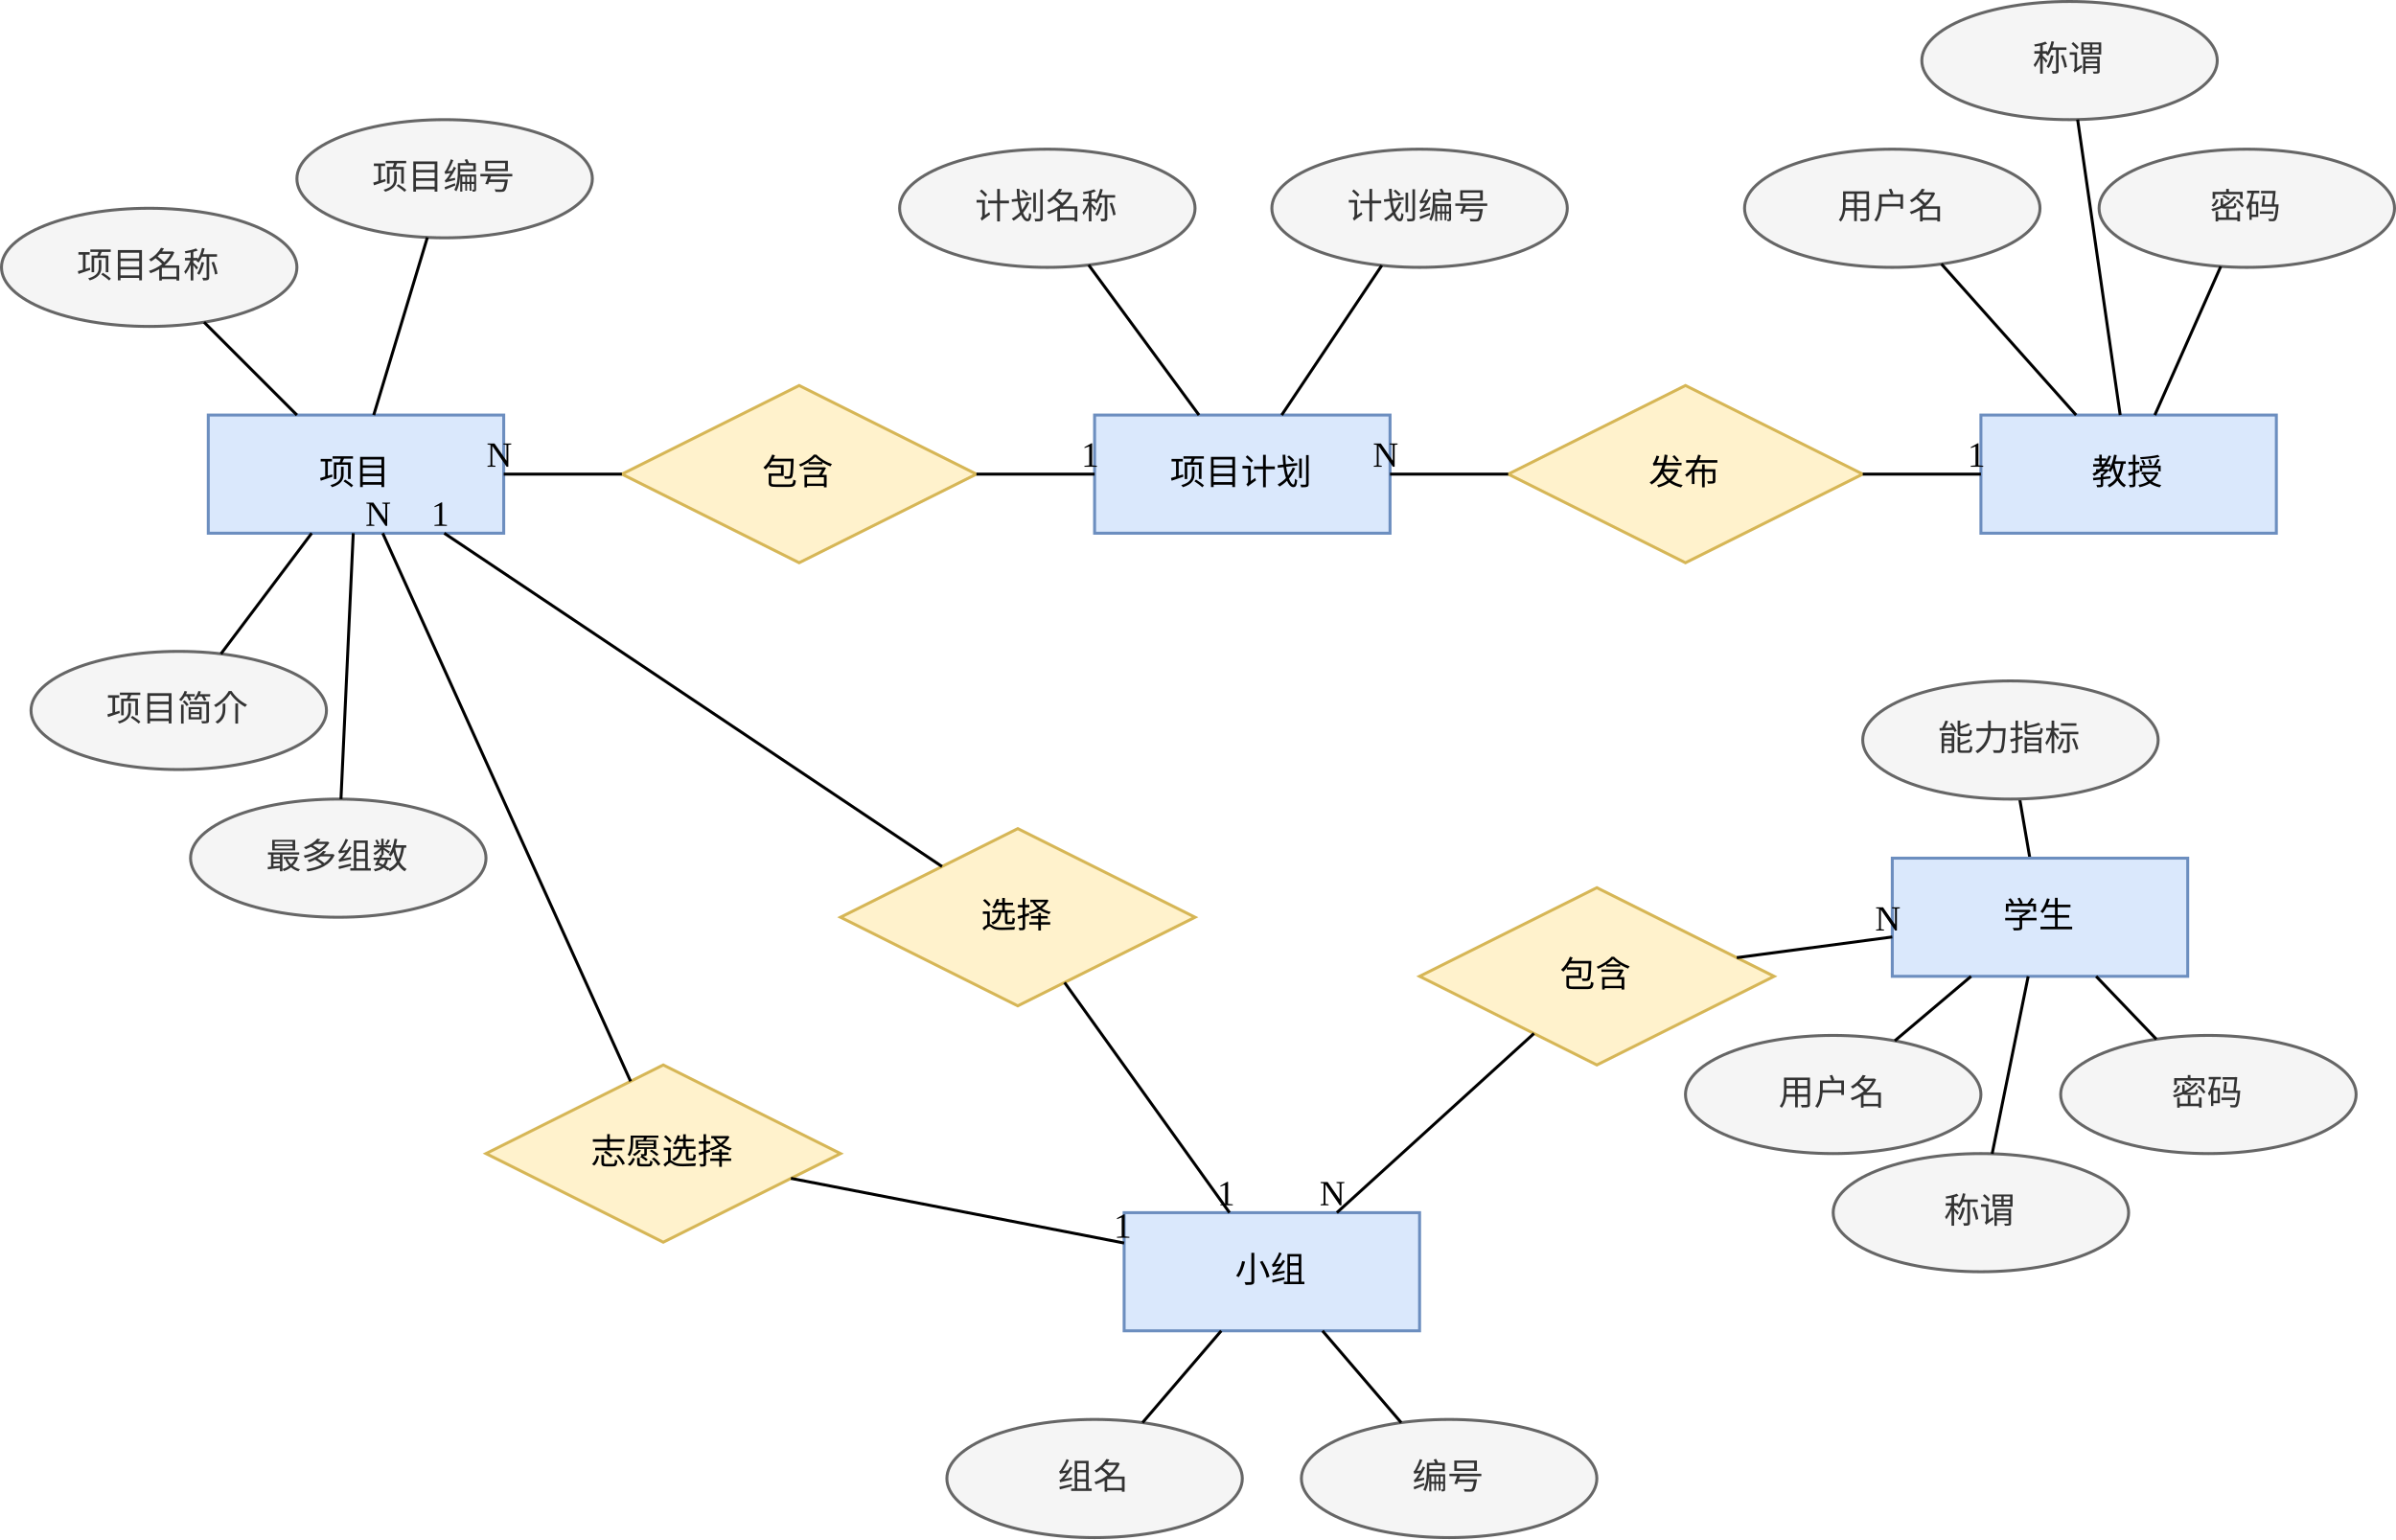
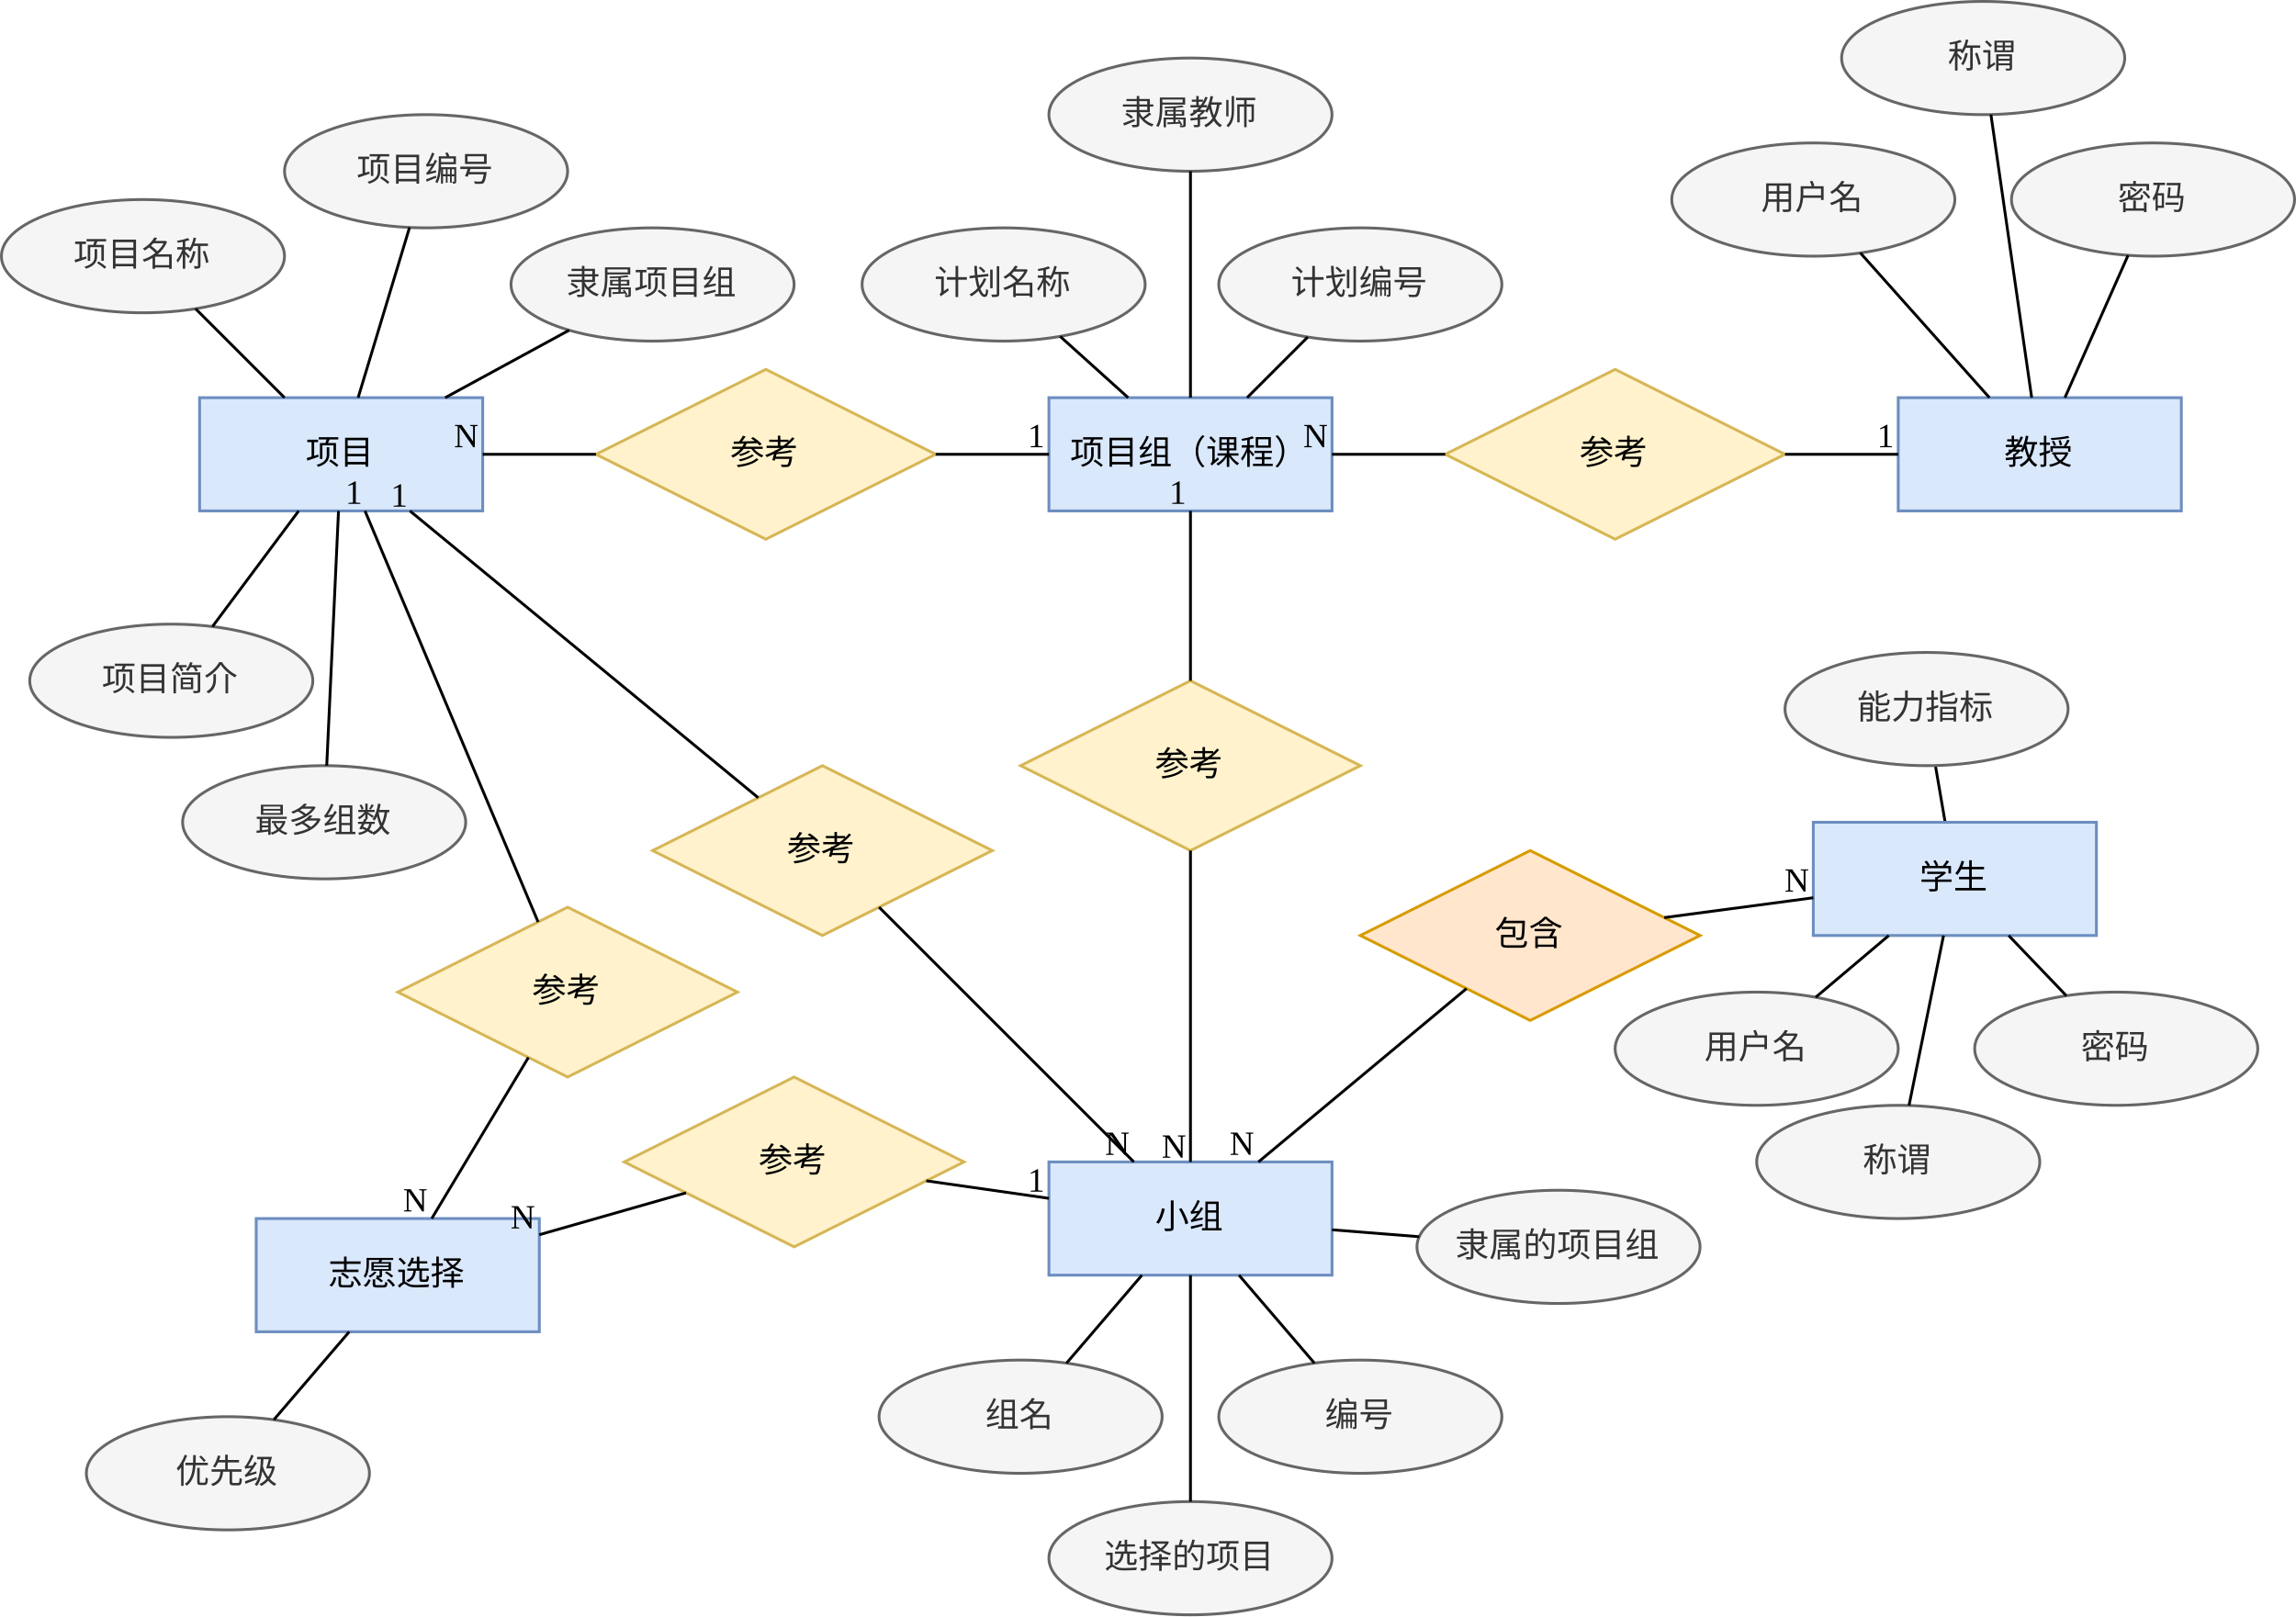
- <svg xmlns="http://www.w3.org/2000/svg" version="1.1" width="811px" height="521px" viewBox="-0.5 -0.5 811 521">
+ <svg xmlns="http://www.w3.org/2000/svg" version="1.1" width="811px" height="571px" viewBox="-0.5 -0.5 811 571">
  <defs />
  <style>
    text {
        font-family: "Times New Roman", SimSun, sans-serif;
        font-size: 12px;
-         text-anchor: middle;
    }
    </style>
  <g>
    <rect x="70" y="140" width="100" height="40" fill="#dae8fc" stroke="#6c8ebf" pointer-events="all" />
    <g transform="translate(-0.5 -0.5)">
-       <text x="120" y="164" fill="#000000">项目</text>
+       <text x="120" y="164" fill="#000000" text-anchor="middle">项目</text>
    </g>
    <rect x="370" y="140" width="100" height="40" fill="#dae8fc" stroke="#6c8ebf" pointer-events="all" />
    <g transform="translate(-0.5 -0.5)">
-       <text x="420" y="164" fill="#000000">项目计划</text>
+       <text x="420" y="164" fill="#000000" text-anchor="middle">项目组（课程）</text>
    </g>
    <rect x="670" y="140" width="100" height="40" fill="#dae8fc" stroke="#6c8ebf" pointer-events="all" />
    <g transform="translate(-0.5 -0.5)">
-       <text x="720" y="164" fill="#000000">教授</text>
+       <text x="720" y="164" fill="#000000" text-anchor="middle">教授</text>
    </g>
    <path d="M 570 130 L 630 160 L 570 190 L 510 160 Z" fill="#fff2cc" stroke="#d6b656" stroke-miterlimit="10" pointer-events="all" />
    <g transform="translate(-0.5 -0.5)">
-       <text x="570" y="164" fill="#000000">发布</text>
+       <text x="570" y="164" fill="#000000" text-anchor="middle">参考</text>
    </g>
    <path d="M 270 130 L 330 160 L 270 190 L 210 160 Z" fill="#fff2cc" stroke="#d6b656" stroke-miterlimit="10" pointer-events="all" />
    <g transform="translate(-0.5 -0.5)">
-       <text x="270" y="164" fill="#000000">包含</text>
+       <text x="270" y="164" fill="#000000" text-anchor="middle">参考</text>
    </g>
    <ellipse cx="114" cy="290" rx="50" ry="20" fill="#f5f5f5" stroke="#666666" pointer-events="all" />
    <g transform="translate(-0.5 -0.5)">
-       <text x="114" y="294" fill="#333333">最多组数</text>
+       <text x="114" y="294" fill="#333333" text-anchor="middle">最多组数</text>
    </g>
    <ellipse cx="150" cy="60" rx="50" ry="20" fill="#f5f5f5" stroke="#666666" pointer-events="all" />
    <g transform="translate(-0.5 -0.5)">
-       <text x="150" y="64" fill="#333333">项目编号</text>
+       <text x="150" y="64" fill="#333333" text-anchor="middle">项目编号</text>
    </g>
    <ellipse cx="60" cy="240" rx="50" ry="20" fill="#f5f5f5" stroke="#666666" pointer-events="all" />
    <g transform="translate(-0.5 -0.5)">
-       <text x="60" y="244" fill="#333333">项目简介</text>
+       <text x="60" y="244" fill="#333333" text-anchor="middle">项目简介</text>
    </g>
    <ellipse cx="50" cy="90" rx="50" ry="20" fill="#f5f5f5" stroke="#666666" pointer-events="all" />
    <g transform="translate(-0.5 -0.5)">
-       <text x="50" y="94" fill="#333333">项目名称</text>
+       <text x="50" y="94" fill="#333333" text-anchor="middle">项目名称</text>
    </g>
    <path d="M 144.16 79.86 L 126 140" fill="none" stroke="#000000" stroke-miterlimit="10" pointer-events="stroke" />
    <path d="M 68.57 108.57 L 100 140" fill="none" stroke="#000000" stroke-miterlimit="10" pointer-events="stroke" />
-     <path d="M 74.28 220.83 L 105 180" fill="none" stroke="#000000" stroke-miterlimit="10" pointer-events="stroke" />
+     <path d="M 74.54 220.86 L 105 180" fill="none" stroke="#000000" stroke-miterlimit="10" pointer-events="stroke" />
    <path d="M 119.07 180 L 114.91 270" fill="none" stroke="#000000" stroke-miterlimit="10" pointer-events="stroke" />
    <path d="M 210 160 L 170 160" fill="none" stroke="#000000" stroke-miterlimit="10" pointer-events="stroke" />
    <g transform="translate(-0.5 -0.5)">
      <text x="169" y="158" fill="#000000" text-anchor="end">N</text>
    </g>
    <path d="M 330 160 L 370 160" fill="none" stroke="#000000" stroke-miterlimit="10" pointer-events="stroke" />
    <g transform="translate(-0.5 -0.5)">
      <text x="369" y="158" fill="#000000" text-anchor="end">1</text>
    </g>
    <path d="M 630 160 L 670 160" fill="none" stroke="#000000" stroke-miterlimit="10" pointer-events="stroke" />
    <g transform="translate(-0.5 -0.5)">
      <text x="669" y="158" fill="#000000" text-anchor="end">1</text>
    </g>
    <path d="M 510 160 L 470 160" fill="none" stroke="#000000" stroke-miterlimit="10" pointer-events="stroke" />
    <g transform="translate(-0.5 -0.5)">
      <text x="469" y="158" fill="#000000" text-anchor="end">N</text>
    </g>
-     <ellipse cx="354" cy="70" rx="50" ry="20" fill="#f5f5f5" stroke="#666666" pointer-events="all" />
-     <g transform="translate(-0.5 -0.5)">
-       <text x="354" y="74" fill="#333333">计划名称</text>
-     </g>
-     <ellipse cx="480" cy="70" rx="50" ry="20" fill="#f5f5f5" stroke="#666666" pointer-events="all" />
-     <g transform="translate(-0.5 -0.5)">
-       <text x="480" y="74" fill="#333333">计划编号</text>
-     </g>
-     <path d="M 367.99 89.2 L 405.33 140" fill="none" stroke="#000000" stroke-miterlimit="10" pointer-events="stroke" />
-     <path d="M 467.22 89.34 L 433.33 140" fill="none" stroke="#000000" stroke-miterlimit="10" pointer-events="stroke" />
+     <ellipse cx="354" cy="100" rx="50" ry="20" fill="#f5f5f5" stroke="#666666" pointer-events="all" />
+     <g transform="translate(-0.5 -0.5)">
+       <text x="354" y="104" fill="#333333" text-anchor="middle">计划名称</text>
+     </g>
+     <ellipse cx="480" cy="100" rx="50" ry="20" fill="#f5f5f5" stroke="#666666" pointer-events="all" />
+     <g transform="translate(-0.5 -0.5)">
+       <text x="480" y="104" fill="#333333" text-anchor="middle">计划编号</text>
+     </g>
+     <path d="M 373.96 118.34 L 398 140" fill="none" stroke="#000000" stroke-miterlimit="10" pointer-events="stroke" />
+     <path d="M 461.43 118.57 L 440 140" fill="none" stroke="#000000" stroke-miterlimit="10" pointer-events="stroke" />
    <ellipse cx="640" cy="70" rx="50" ry="20" fill="#f5f5f5" stroke="#666666" pointer-events="all" />
    <g transform="translate(-0.5 -0.5)">
-       <text x="640" y="74" fill="#333333">用户名</text>
+       <text x="640" y="74" fill="#333333" text-anchor="middle">用户名</text>
    </g>
    <ellipse cx="700" cy="20" rx="50" ry="20" fill="#f5f5f5" stroke="#666666" pointer-events="all" />
    <g transform="translate(-0.5 -0.5)">
-       <text x="700" y="24" fill="#333333">称谓</text>
+       <text x="700" y="24" fill="#333333" text-anchor="middle">称谓</text>
    </g>
    <ellipse cx="760" cy="70" rx="50" ry="20" fill="#f5f5f5" stroke="#666666" pointer-events="all" />
    <g transform="translate(-0.5 -0.5)">
-       <text x="760" y="74" fill="#333333">密码</text>
+       <text x="760" y="74" fill="#333333" text-anchor="middle">密码</text>
    </g>
    <path d="M 702.74 39.97 L 717.14 140" fill="none" stroke="#000000" stroke-miterlimit="10" pointer-events="stroke" />
    <path d="M 728.87 140 L 751.19 89.69" fill="none" stroke="#000000" stroke-miterlimit="10" pointer-events="stroke" />
    <path d="M 656.62 88.86 L 702.22 140" fill="none" stroke="#000000" stroke-miterlimit="10" pointer-events="stroke" />
-     <path d="M 224 360 L 284 390 L 224 420 L 164 390 Z" fill="#fff2cc" stroke="#d6b656" stroke-miterlimit="10" pointer-events="all" />
-     <g transform="translate(-0.5 -0.5)">
-       <text x="224" y="394" fill="#000000">志愿选择</text>
-     </g>
-     <path d="M 344 280 L 404 310 L 344 340 L 284 310 Z" fill="#fff2cc" stroke="#d6b656" stroke-miterlimit="10" pointer-events="all" />
-     <g transform="translate(-0.5 -0.5)">
-       <text x="344" y="314" fill="#000000">选择</text>
-     </g>
-     <rect x="380" y="410" width="100" height="40" fill="#dae8fc" stroke="#6c8ebf" pointer-events="all" />
-     <g transform="translate(-0.5 -0.5)">
-       <text x="430" y="434" fill="#000000">小组</text>
+     <path d="M 290 270 L 350 300 L 290 330 L 230 300 Z" fill="#fff2cc" stroke="#d6b656" stroke-miterlimit="10" pointer-events="all" />
+     <g transform="translate(-0.5 -0.5)">
+       <text x="290" y="304" fill="#000000" text-anchor="middle">参考</text>
+     </g>
+     <rect x="370" y="410" width="100" height="40" fill="#dae8fc" stroke="#6c8ebf" pointer-events="all" />
+     <g transform="translate(-0.5 -0.5)">
+       <text x="420" y="434" fill="#000000" text-anchor="middle">小组</text>
    </g>
    <path d="M 686.57 290 L 683.13 269.96" fill="none" stroke="#000000" stroke-miterlimit="10" pointer-events="stroke" />
-     <path d="M 359.83 332.09 L 415.67 410" fill="none" stroke="#000000" stroke-miterlimit="10" pointer-events="stroke" />
-     <g transform="translate(-0.5 -0.5)">
-       <text x="415" y="408" fill="#000000" text-anchor="end">1</text>
-     </g>
-     <path d="M 318.35 292.82 L 149.87 180" fill="none" stroke="#000000" stroke-miterlimit="10" pointer-events="stroke" />
-     <g transform="translate(-0.5 -0.5)">
-       <text x="149" y="178" fill="#000000" text-anchor="end">1</text>
-     </g>
-     <path d="M 212.94 365.53 L 129.04 180" fill="none" stroke="#000000" stroke-miterlimit="10" pointer-events="stroke" />
-     <g transform="translate(-0.5 -0.5)">
-       <text x="128" y="178" fill="#000000" text-anchor="end">N</text>
-     </g>
-     <path d="M 267.22 398.39 L 380 420.29" fill="none" stroke="#000000" stroke-miterlimit="10" pointer-events="stroke" />
-     <g transform="translate(-0.5 -0.5)">
-       <text x="380" y="419" fill="#000000" text-anchor="end">1</text>
-     </g>
-     <path d="M 540 300 L 600 330 L 540 360 L 480 330 Z" fill="#fff2cc" stroke="#d6b656" stroke-miterlimit="10" pointer-events="all" />
-     <g transform="translate(-0.5 -0.5)">
-       <text x="540" y="334" fill="#000000">包含</text>
+     <path d="M 267.33 281.33 L 144.29 180" fill="none" stroke="#000000" stroke-miterlimit="10" pointer-events="stroke" />
+     <g transform="translate(-0.5 -0.5)">
+       <text x="144" y="179" fill="#000000" text-anchor="end">1</text>
+     </g>
+     <path d="M 540 300 L 600 330 L 540 360 L 480 330 Z" fill="#ffe6cc" stroke="#d79b00" stroke-miterlimit="10" pointer-events="all" />
+     <g transform="translate(-0.5 -0.5)">
+       <text x="540" y="334" fill="#000000" text-anchor="middle">包含</text>
    </g>
    <rect x="640" y="290" width="100" height="40" fill="#dae8fc" stroke="#6c8ebf" pointer-events="all" />
    <g transform="translate(-0.5 -0.5)">
-       <text x="690" y="314" fill="#000000">学生</text>
-     </g>
-     <path d="M 518.71 349.35 L 452 410" fill="none" stroke="#000000" stroke-miterlimit="10" pointer-events="stroke" />
-     <g transform="translate(-0.5 -0.5)">
-       <text x="451" y="408" fill="#000000" text-anchor="end">N</text>
+       <text x="690" y="314" fill="#000000" text-anchor="middle">学生</text>
+     </g>
+     <path d="M 517.5 348.75 L 444 410" fill="none" stroke="#000000" stroke-miterlimit="10" pointer-events="stroke" />
+     <g transform="translate(-0.5 -0.5)">
+       <text x="443" y="408" fill="#000000" text-anchor="end">N</text>
    </g>
    <path d="M 587.37 323.68 L 640 316.67" fill="none" stroke="#000000" stroke-miterlimit="10" pointer-events="stroke" />
    <g transform="translate(-0.5 -0.5)">
      <text x="639" y="315" fill="#000000" text-anchor="end">N</text>
    </g>
    <ellipse cx="620" cy="370" rx="50" ry="20" fill="#f5f5f5" stroke="#666666" pointer-events="all" />
    <g transform="translate(-0.5 -0.5)">
-       <text x="620" y="374" fill="#333333">用户名</text>
+       <text x="620" y="374" fill="#333333" text-anchor="middle">用户名</text>
    </g>
    <ellipse cx="670" cy="410" rx="50" ry="20" fill="#f5f5f5" stroke="#666666" pointer-events="all" />
    <g transform="translate(-0.5 -0.5)">
-       <text x="670" y="414" fill="#333333">称谓</text>
+       <text x="670" y="414" fill="#333333" text-anchor="middle">称谓</text>
    </g>
    <ellipse cx="747" cy="370" rx="50" ry="20" fill="#f5f5f5" stroke="#666666" pointer-events="all" />
    <g transform="translate(-0.5 -0.5)">
-       <text x="747" y="374" fill="#333333">密码</text>
+       <text x="747" y="374" fill="#333333" text-anchor="middle">密码</text>
    </g>
    <ellipse cx="680" cy="250" rx="50" ry="20" fill="#f5f5f5" stroke="#666666" pointer-events="all" />
    <g transform="translate(-0.5 -0.5)">
-       <text x="680" y="254" fill="#333333">能力指标</text>
+       <text x="680" y="254" fill="#333333" text-anchor="middle">能力指标</text>
    </g>
    <path d="M 640.85 351.82 L 666.67 330" fill="none" stroke="#000000" stroke-miterlimit="10" pointer-events="stroke" />
    <path d="M 673.81 390.06 L 686 330" fill="none" stroke="#000000" stroke-miterlimit="10" pointer-events="stroke" />
    <path d="M 729.38 351.28 L 709 330" fill="none" stroke="#000000" stroke-miterlimit="10" pointer-events="stroke" />
-     <ellipse cx="370" cy="500" rx="50" ry="20" fill="#f5f5f5" stroke="#666666" pointer-events="all" />
-     <g transform="translate(-0.5 -0.5)">
-       <text x="370" y="504" fill="#333333">组名</text>
-     </g>
-     <ellipse cx="490" cy="500" rx="50" ry="20" fill="#f5f5f5" stroke="#666666" pointer-events="all" />
-     <g transform="translate(-0.5 -0.5)">
-       <text x="490" y="504" fill="#333333">编号</text>
-     </g>
-     <path d="M 386.22 481.08 L 412.86 450" fill="none" stroke="#000000" stroke-miterlimit="10" pointer-events="stroke" />
-     <path d="M 473.78 481.08 L 447.14 450" fill="none" stroke="#000000" stroke-miterlimit="10" pointer-events="stroke" />
+     <ellipse cx="360" cy="500" rx="50" ry="20" fill="#f5f5f5" stroke="#666666" pointer-events="all" />
+     <g transform="translate(-0.5 -0.5)">
+       <text x="360" y="504" fill="#333333" text-anchor="middle">组名</text>
+     </g>
+     <ellipse cx="480" cy="500" rx="50" ry="20" fill="#f5f5f5" stroke="#666666" pointer-events="all" />
+     <g transform="translate(-0.5 -0.5)">
+       <text x="480" y="504" fill="#333333" text-anchor="middle">编号</text>
+     </g>
+     <path d="M 376.22 481.08 L 402.86 450" fill="none" stroke="#000000" stroke-miterlimit="10" pointer-events="stroke" />
+     <path d="M 463.78 481.08 L 437.14 450" fill="none" stroke="#000000" stroke-miterlimit="10" pointer-events="stroke" />
+     <rect x="90" y="430" width="100" height="40" fill="#dae8fc" stroke="#6c8ebf" pointer-events="all" />
+     <g transform="translate(-0.5 -0.5)">
+       <text x="140" y="454" fill="#000000" text-anchor="middle">志愿选择</text>
+     </g>
+     <ellipse cx="80" cy="520" rx="50" ry="20" fill="#f5f5f5" stroke="#666666" pointer-events="all" />
+     <g transform="translate(-0.5 -0.5)">
+       <text x="80" y="524" fill="#333333" text-anchor="middle">优先级</text>
+     </g>
+     <path d="M 96.22 501.08 L 122.86 470" fill="none" stroke="#000000" stroke-miterlimit="10" pointer-events="stroke" />
+     <ellipse cx="420" cy="550" rx="50" ry="20" fill="#f5f5f5" stroke="#666666" pointer-events="all" />
+     <g transform="translate(-0.5 -0.5)">
+       <text x="420" y="554" fill="#333333" text-anchor="middle">选择的项目</text>
+     </g>
+     <path d="M 420 530 L 420 450" fill="none" stroke="#000000" stroke-miterlimit="10" pointer-events="stroke" />
+     <path d="M 420 240 L 480 270 L 420 300 L 360 270 Z" fill="#fff2cc" stroke="#d6b656" stroke-miterlimit="10" pointer-events="all" />
+     <g transform="translate(-0.5 -0.5)">
+       <text x="420" y="274" fill="#000000" text-anchor="middle">参考</text>
+     </g>
+     <path d="M 310 320 L 400 410" fill="none" stroke="#000000" stroke-miterlimit="10" pointer-events="stroke" />
+     <g transform="translate(-0.5 -0.5)">
+       <text x="399" y="408" fill="#000000" text-anchor="end">N</text>
+     </g>
+     <path d="M 420 240 L 420 180" fill="none" stroke="#000000" stroke-miterlimit="10" pointer-events="stroke" />
+     <g transform="translate(-0.5 -0.5)">
+       <text x="419" y="178" fill="#000000" text-anchor="end">1</text>
+     </g>
+     <path d="M 420 300 L 420 410" fill="none" stroke="#000000" stroke-miterlimit="10" pointer-events="stroke" />
+     <g transform="translate(-0.5 -0.5)">
+       <text x="419" y="409" fill="#000000" text-anchor="end">N</text>
+     </g>
+     <ellipse cx="550" cy="440" rx="50" ry="20" fill="#f5f5f5" stroke="#666666" pointer-events="all" />
+     <g transform="translate(-0.5 -0.5)">
+       <text x="550" y="444" fill="#333333" text-anchor="middle">隶属的项目组</text>
+     </g>
+     <path d="M 470 433.97 L 500.81 436.42" fill="none" stroke="#000000" stroke-miterlimit="10" pointer-events="stroke" />
+     <path d="M 200 320 L 260 350 L 200 380 L 140 350 Z" fill="#fff2cc" stroke="#d6b656" stroke-miterlimit="10" pointer-events="all" />
+     <g transform="translate(-0.5 -0.5)">
+       <text x="200" y="354" fill="#000000" text-anchor="middle">参考</text>
+     </g>
+     <path d="M 280 380 L 340 410 L 280 440 L 220 410 Z" fill="#fff2cc" stroke="#d6b656" stroke-miterlimit="10" pointer-events="all" />
+     <g transform="translate(-0.5 -0.5)">
+       <text x="280" y="414" fill="#000000" text-anchor="middle">参考</text>
+     </g>
+     <path d="M 326.67 416.67 L 370 422.86" fill="none" stroke="#000000" stroke-miterlimit="10" pointer-events="stroke" />
+     <g transform="translate(-0.5 -0.5)">
+       <text x="369" y="421" fill="#000000" text-anchor="end">1</text>
+     </g>
+     <path d="M 241.82 420.91 L 190 435.71" fill="none" stroke="#000000" stroke-miterlimit="10" pointer-events="stroke" />
+     <g transform="translate(-0.5 -0.5)">
+       <text x="189" y="434" fill="#000000" text-anchor="end">N</text>
+     </g>
+     <path d="M 189.57 325.22 L 128.42 180" fill="none" stroke="#000000" stroke-miterlimit="10" pointer-events="stroke" />
+     <g transform="translate(-0.5 -0.5)">
+       <text x="128" y="178" fill="#000000" text-anchor="end">1</text>
+     </g>
+     <path d="M 186.15 373.08 L 152 430" fill="none" stroke="#000000" stroke-miterlimit="10" pointer-events="stroke" />
+     <g transform="translate(-0.5 -0.5)">
+       <text x="151" y="428" fill="#000000" text-anchor="end">N</text>
+     </g>
+     <ellipse cx="230" cy="100" rx="50" ry="20" fill="#f5f5f5" stroke="#666666" pointer-events="all" />
+     <g transform="translate(-0.5 -0.5)">
+       <text x="230" y="104" fill="#333333" text-anchor="middle">隶属项目组</text>
+     </g>
+     <path d="M 156.74 140 L 200.53 116.16" fill="none" stroke="#000000" stroke-miterlimit="10" pointer-events="stroke" />
+     <ellipse cx="420" cy="40" rx="50" ry="20" fill="#f5f5f5" stroke="#666666" pointer-events="all" />
+     <g transform="translate(-0.5 -0.5)">
+       <text x="420" y="44" fill="#333333" text-anchor="middle">隶属教师</text>
+     </g>
+     <path d="M 420 60 L 420 140" fill="none" stroke="#000000" stroke-miterlimit="10" pointer-events="stroke" />
  </g>
</svg>
